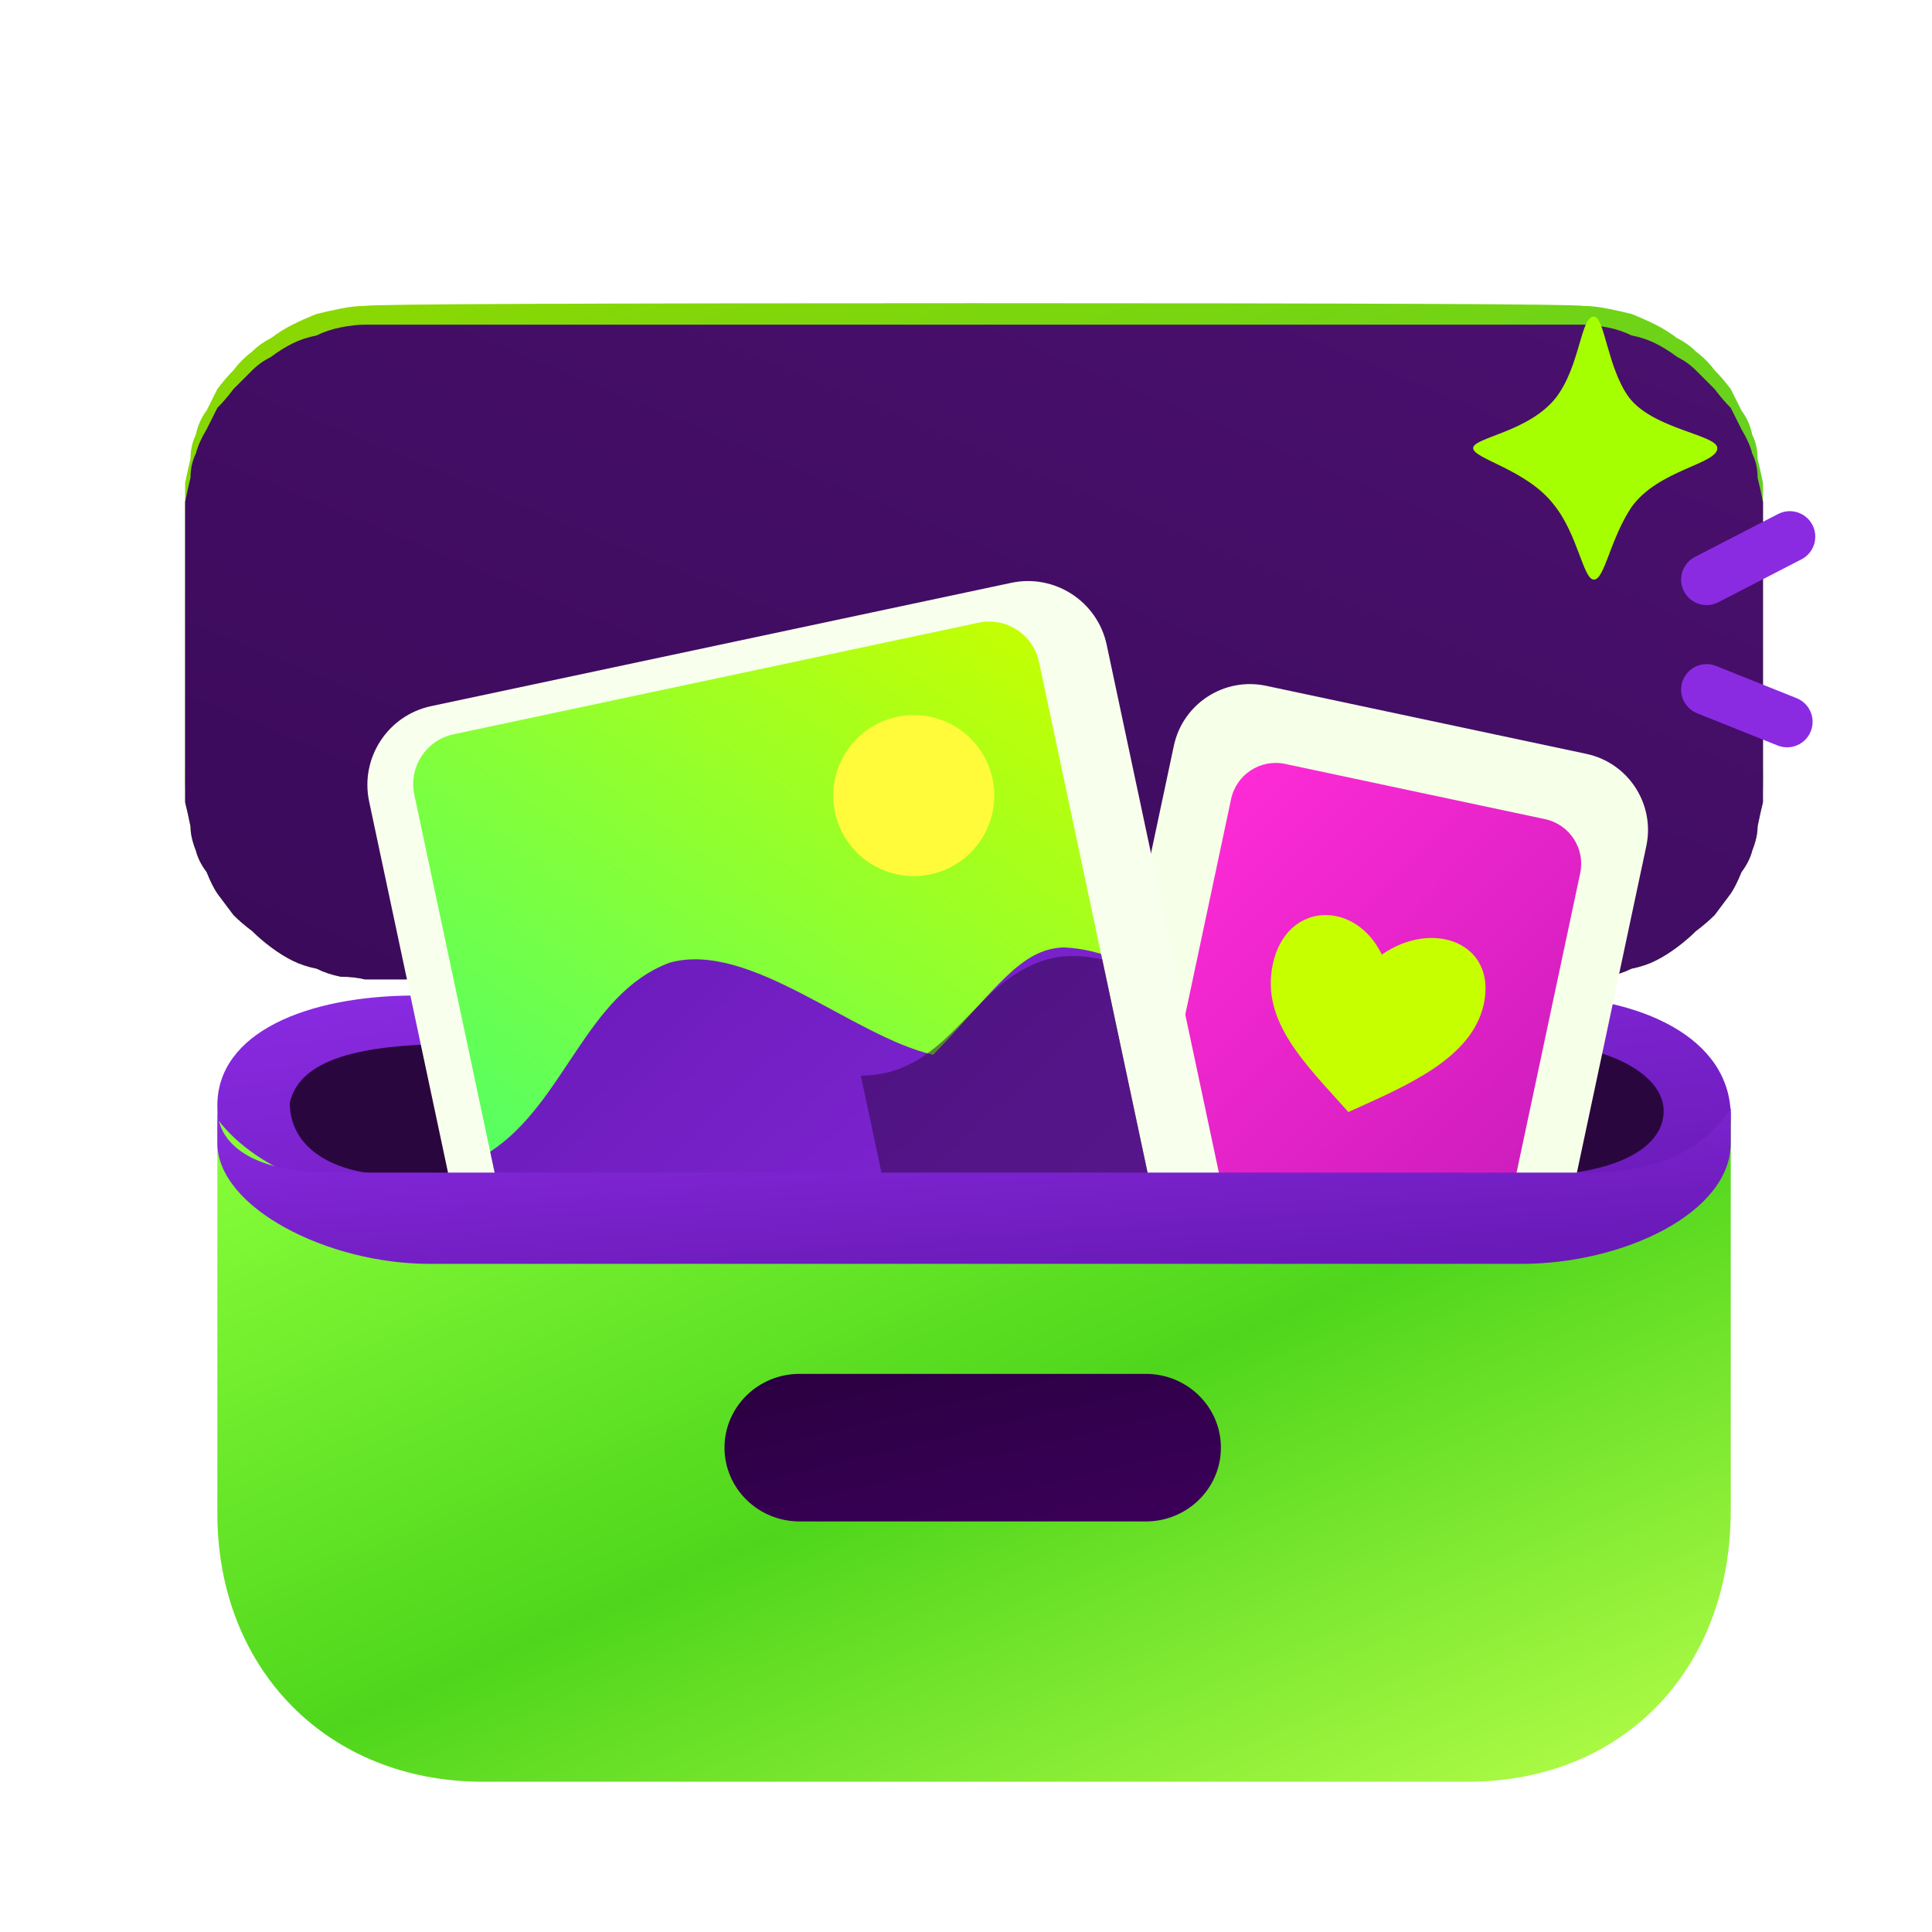
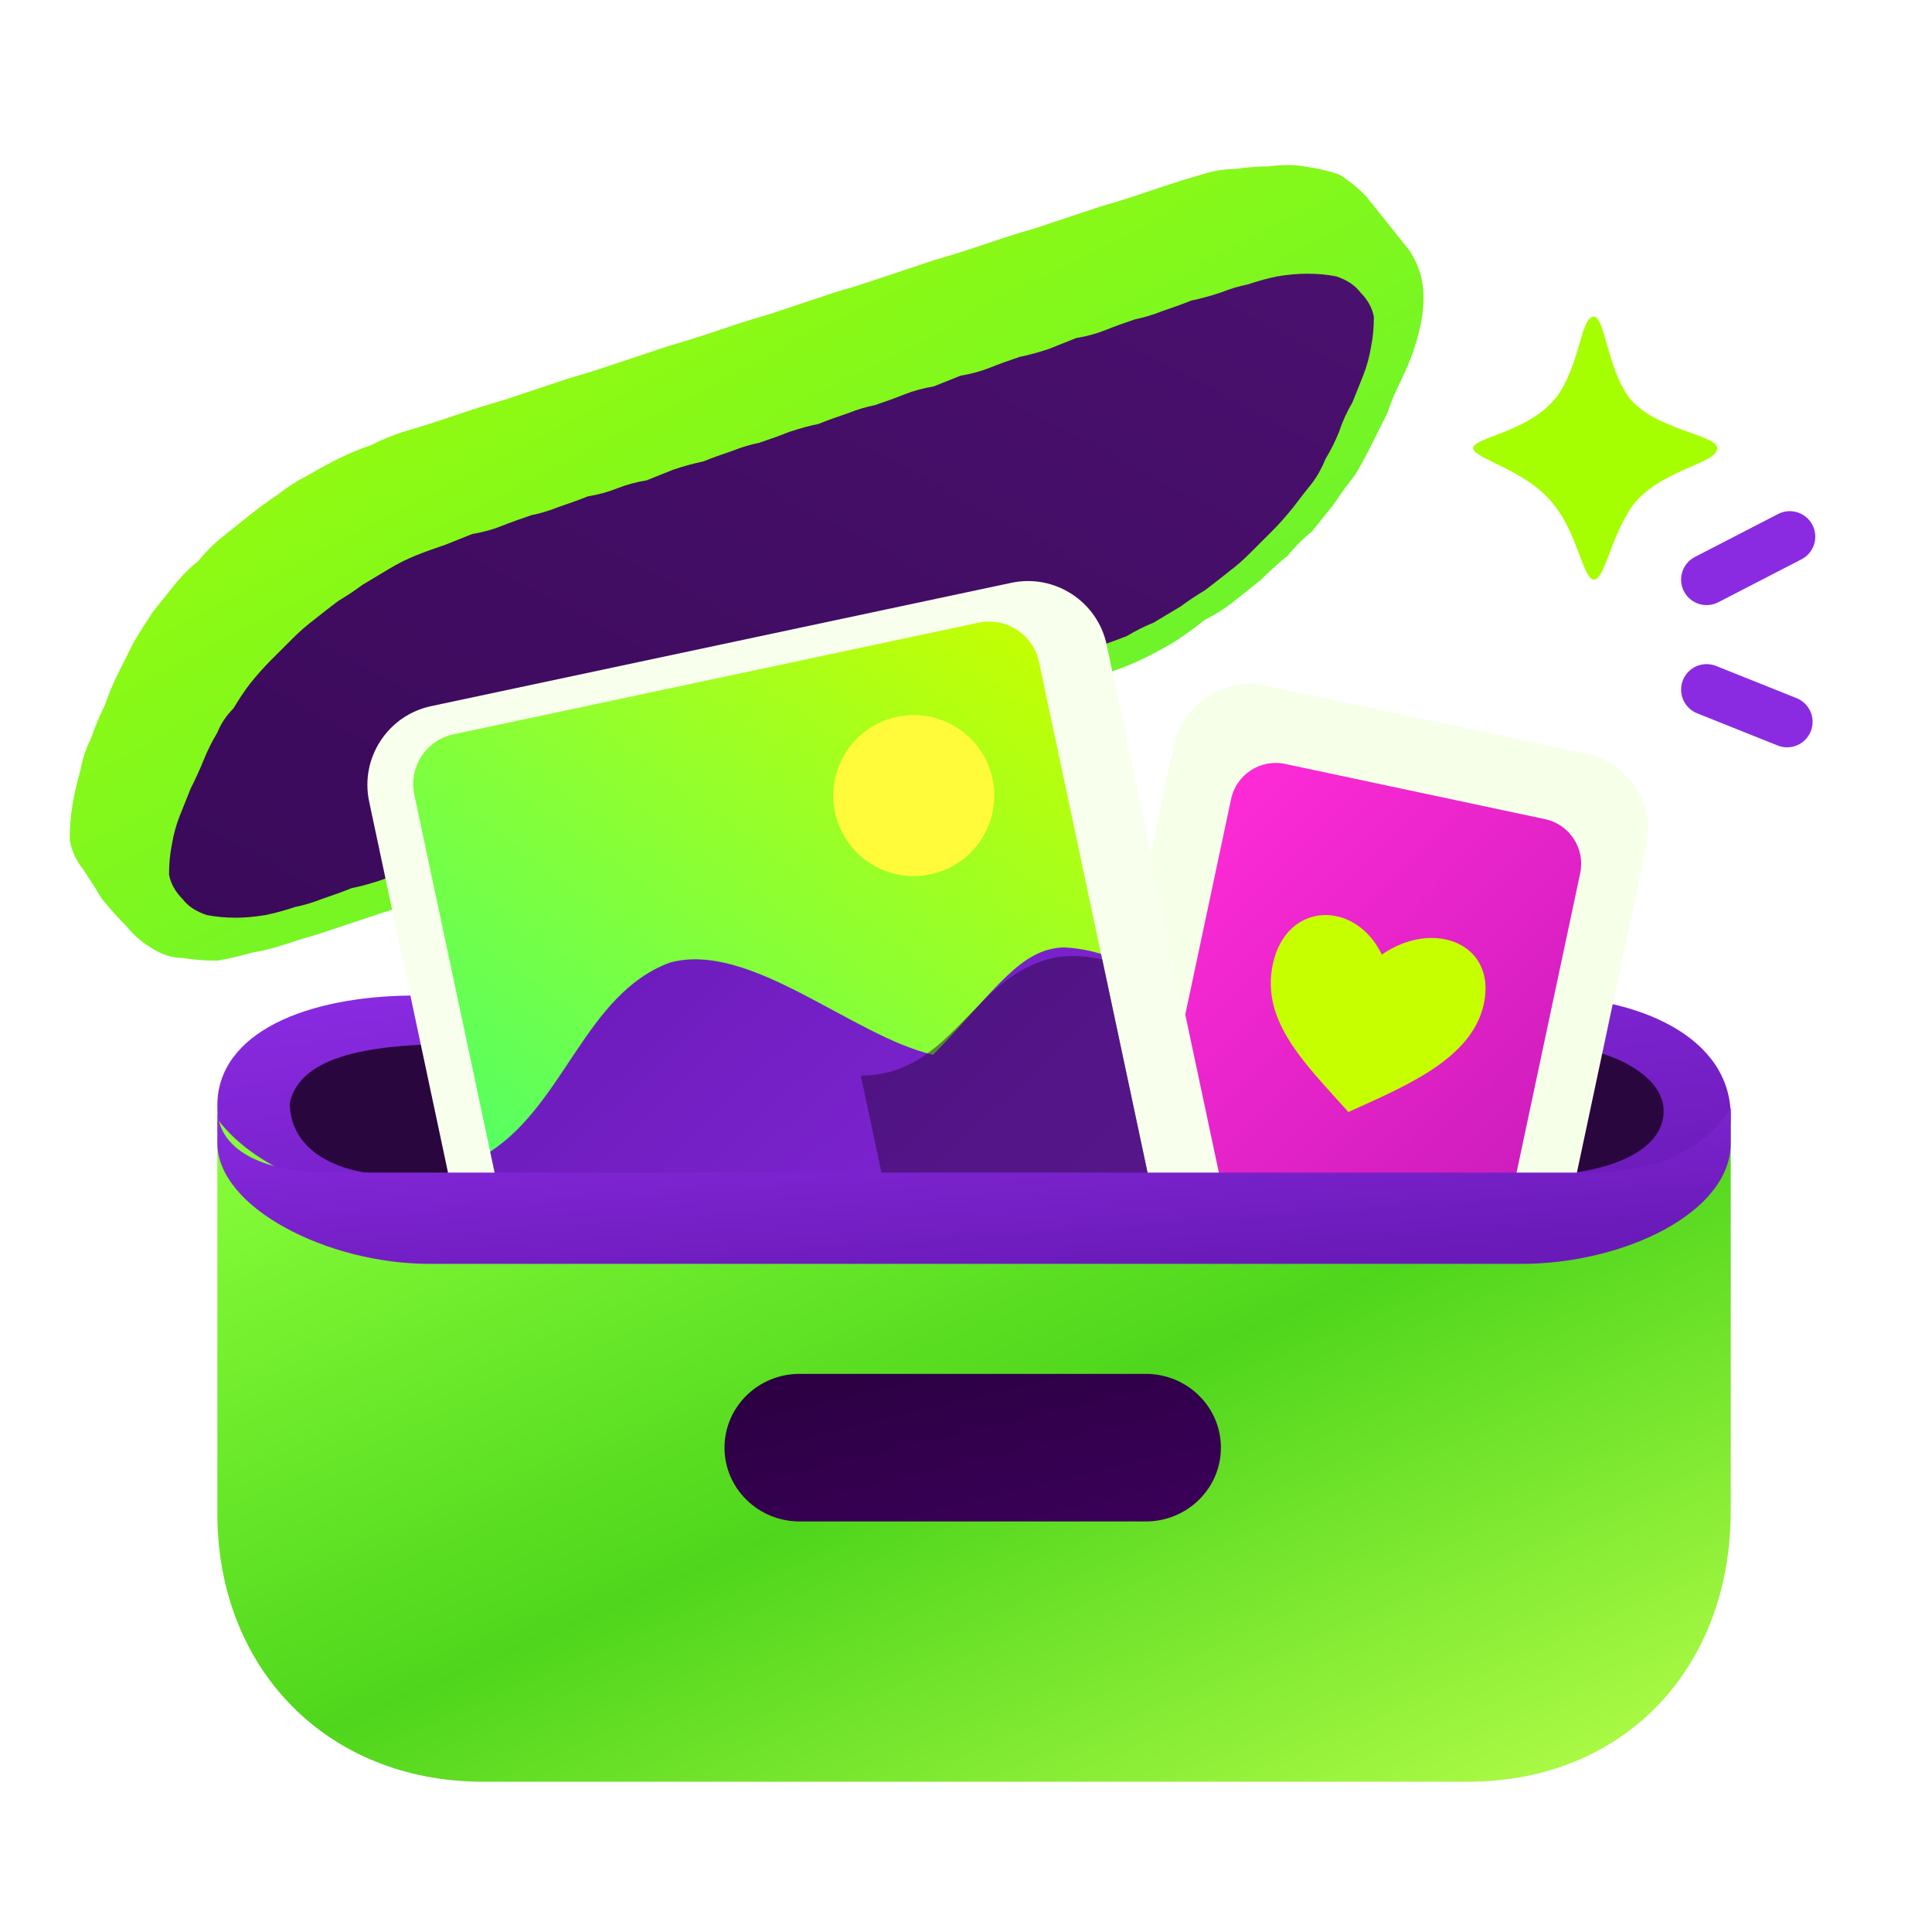
<svg xmlns="http://www.w3.org/2000/svg" viewBox="260 155 720 720" role="img" aria-label="Schuhkarton logo">
  <defs>
    <linearGradient id="sk-lidTop" x1="0" y1="0" x2="0.9" y2="1">
      <stop stop-color="#a6ff00" />
      <stop offset="1" stop-color="#5af03a" />
    </linearGradient>
    <linearGradient id="sk-lidInside" x1="0" y1="1" x2="1" y2="0">
      <stop stop-color="#3a0a5a" />
      <stop offset="1" stop-color="#4a106e" />
    </linearGradient>
    <linearGradient id="sk-rim" x1="0" y1="0" x2="0.7" y2="1">
      <stop stop-color="#8a2be2" />
      <stop offset="1" stop-color="#6a1ab8" />
    </linearGradient>
    <linearGradient id="sk-box" x1="0" y1="0" x2="1" y2="1">
      <stop stop-color="#8aff3a" />
      <stop offset="0.5" stop-color="#4fd61c" />
      <stop offset="1" stop-color="#b8ff4a" />
    </linearGradient>
    <linearGradient id="sk-slot" x1="0" y1="0" x2="0.8" y2="1">
      <stop stop-color="#2a0040" />
      <stop offset="1" stop-color="#3a0058" />
    </linearGradient>
    <linearGradient id="sk-sky" x1="0" y1="1" x2="1" y2="0">
      <stop stop-color="#3aff7a" />
      <stop offset="1" stop-color="#c6ff00" />
    </linearGradient>
    <linearGradient id="sk-mountains" x1="0" y1="0" x2="1" y2="1">
      <stop stop-color="#6a1ab8" />
      <stop offset="1" stop-color="#8a2be2" />
    </linearGradient>
    <linearGradient id="sk-heartBg" x1="0" y1="0" x2="1" y2="1">
      <stop stop-color="#ff2bd6" />
      <stop offset="1" stop-color="#c41ab8" />
    </linearGradient>
    <clipPath id="sk-scene">
      <rect x="429" y="405" width="238" height="260" rx="19" />
    </clipPath>
    <clipPath id="sk-inbox">
      <rect x="260" y="155" width="720" height="640" />
    </clipPath>
  </defs>
+   <g class="lid">
+     <path fill="url(#sk-lidTop)" d="M777 309Q774 315 771 321Q768 327 765 332Q761 337 757 343Q753 348 749 353Q744 357 740 362Q735 366 730 371Q725 375 720 379Q715 383 709 386Q704 390 698 394Q693 397 687 400Q681 403 675 405Q669 408 663 410Q657 412 651 414Q645 416 639 418Q632 421 626 423Q620 425 614 427Q608 429 601 431Q595 433 589 435Q583 437 577 439Q571 441 564 443Q558 445 552 447Q546 449 540 451Q533 453 527 455Q521 457 515 459Q509 461 502 463Q496 465 490 467Q484 469 478 471Q471 473 465 475Q459 477 453 479Q447 481 441 483Q434 485 428 487Q422 489 416 491Q410 493 403 495Q397 497 391 499Q385 501 379 503Q372 505 366 507Q360 509 354 510Q347 512 341 513Q334 513 328 512Q322 512 316 508Q311 505 307 500Q302 495 298 490Q295 485 291 479Q287 474 286 468Q286 461 287 455Q288 449 290 442Q291 436 294 430Q296 424 299 418Q301 412 304 406Q307 400 310 394Q313 389 317 383Q321 378 325 373Q329 368 334 364Q338 359 343 355Q348 351 353 347Q358 343 364 339Q369 335 375 332Q380 329 386 326Q392 323 398 321Q404 318 410 316Q417 314 423 312Q429 310 435 308Q441 306 448 304Q454 302 460 300Q466 298 472 296Q479 294 485 292Q491 290 497 288Q503 286 509 284Q516 282 522 280Q528 278 534 276Q540 274 547 272Q553 270 559 268Q565 266 571 264Q578 262 584 260Q590 258 596 256Q602 254 608 252Q615 250 621 248Q627 246 633 244Q639 242 646 240Q652 238 658 236Q664 234 670 232Q677 230 683 228Q689 226 695 224Q701 222 708 220Q714 218 720 218Q727 217 733 217Q740 216 746 217Q753 218 759 220Q764 223 769 228Q773 233 777 238Q781 243 785 248Q789 254 790 260Q791 266 790 273Q789 279 787 285Q785 291 782 297Q779 303 777 309Z" />
+     <path fill="url(#sk-lidInside)" d="M759 316Q757 321 754 326Q752 331 749 335Q745 340 742 344Q738 349 734 353Q730 357 726 361Q722 365 718 368Q713 372 709 375Q704 378 700 381Q695 384 690 387Q685 389 680 392Q675 394 669 396Q664 398 659 400Q653 401 648 403Q643 405 637 407Q632 408 627 410Q621 412 616 413Q610 415 605 417Q600 419 594 420Q589 422 584 424Q578 426 573 427Q568 429 562 431Q557 433 552 434Q546 436 541 438Q536 440 530 441Q525 443 519 445Q514 447 509 448Q503 450 498 452Q493 453 487 455Q482 457 477 459Q471 460 466 462Q461 464 455 466Q450 467 445 469Q439 471 434 473Q428 474 423 476Q418 478 412 480Q407 481 402 483Q396 485 391 486Q386 488 380 490Q375 492 370 493Q364 495 359 496Q353 497 348 497Q342 497 337 496Q331 494 328 490Q324 486 323 481Q323 475 324 470Q325 464 327 459Q329 454 331 449Q334 443 336 438Q338 433 341 428Q343 423 347 419Q350 414 353 410Q357 405 361 401Q365 397 369 393Q373 389 377 386Q382 382 386 379Q391 376 395 373Q400 370 405 367Q410 364 415 362Q420 360 426 358Q431 356 436 354Q442 353 447 351Q452 349 458 347Q463 346 468 344Q474 342 479 340Q485 339 490 337Q495 335 501 334Q506 332 511 330Q517 328 522 327Q527 325 533 323Q538 321 543 320Q549 318 554 316Q560 314 565 313Q570 311 576 309Q581 307 586 306Q592 304 597 302Q602 300 608 299Q613 297 618 295Q624 294 629 292Q634 290 640 288Q645 287 651 285Q656 283 661 281Q667 280 672 278Q677 276 683 274Q688 273 693 271Q699 269 704 267Q709 266 715 264Q720 262 725 261Q731 259 736 258Q742 257 747 257Q753 257 758 258Q764 260 767 264Q771 268 772 273Q772 279 771 284Q770 290 768 295Q766 300 764 305Q761 310 759 316Z" />
+   </g>
  <path fill="url(#sk-rim)" d="M341 567C341 540 374 526 415 526H831C872 526 905 542 905 571C905 598 870 626 823 626H423C376 626 341 599 341 567Z" />
  <path fill="#2a063e" d="M368 566C372 548 399 544 432 544H833C858 544 880 555 880 569C880 583 862 592 835 593H406C381 592 368 581 368 566Z" />
-   <g class="lid">
-     <g fill="url(#sk-lidTop)">
-       <path d="M329 391Q329 442 329 446Q330 451 331 456Q331 460 333 465Q334 469 337 473Q339 477 341 481Q344 485 347 488Q350 492 354 495Q357 498 361 501Q365 503 369 505Q373 507 378 509Q382 510 387 511Q392 512 396 512Q401 513 623 513Q845 513 850 512Q854 512 859 511Q864 510 868 509Q873 507 877 505Q881 503 885 501Q889 498 892 495Q896 492 899 488Q902 485 905 481Q907 477 909 473Q912 469 913 465Q915 460 915 456Q916 451 917 446Q917 442 917 391Q917 339 917 335Q916 330 915 326Q915 321 913 317Q912 312 909 308Q907 304 905 300Q902 296 899 293Q896 289 892 286Q889 283 885 281Q881 278 877 276Q873 274 868 272Q864 271 859 270Q854 269 850 269Q845 268 623 268Q401 268 396 269Q392 269 387 270Q382 271 378 272Q373 274 369 276Q365 278 361 281Q357 283 354 286Q350 289 347 293Q344 296 341 300Q339 304 337 308Q334 312 333 317Q331 321 331 326Q330 330 329 335Q329 339 329 391Z" />
-       <path d="M329 398Q329 449 329 454Q330 458 331 463Q331 467 333 472Q334 476 337 480Q339 485 341 488Q344 492 347 496Q350 499 354 502Q357 505 361 508Q365 511 369 513Q373 515 378 516Q382 518 387 519Q392 519 396 520Q401 520 623 520Q845 520 850 520Q854 519 859 519Q864 518 868 516Q873 515 877 513Q881 511 885 508Q889 505 892 502Q896 499 899 496Q902 492 905 488Q907 485 909 480Q912 476 913 472Q915 467 915 463Q916 458 917 454Q917 449 917 398Q917 347 917 342Q916 337 915 333Q915 328 913 324Q912 320 909 315Q907 311 905 307Q902 304 899 300Q896 297 892 293Q889 290 885 288Q881 285 877 283Q873 281 868 280Q864 278 859 277Q854 276 850 276Q845 276 623 276Q401 276 396 276Q392 276 387 277Q382 278 378 280Q373 281 369 283Q365 285 361 288Q357 290 354 293Q350 297 347 300Q344 304 341 307Q339 311 337 315Q334 320 333 324Q331 328 331 333Q330 337 329 342Q329 347 329 398Z" />
-       <path d="M329 442L917 442L917 449L329 449Z" />
-     </g>
-     <g fill="#000" opacity=".15">
-       <path d="M329 391Q329 442 329 446Q330 451 331 456Q331 460 333 465Q334 469 337 473Q339 477 341 481Q344 485 347 488Q350 492 354 495Q357 498 361 501Q365 503 369 505Q373 507 378 509Q382 510 387 511Q392 512 396 512Q401 513 623 513Q845 513 850 512Q854 512 859 511Q864 510 868 509Q873 507 877 505Q881 503 885 501Q889 498 892 495Q896 492 899 488Q902 485 905 481Q907 477 909 473Q912 469 913 465Q915 460 915 456Q916 451 917 446Q917 442 917 391Q917 339 917 335Q916 330 915 326Q915 321 913 317Q912 312 909 308Q907 304 905 300Q902 296 899 293Q896 289 892 286Q889 283 885 281Q881 278 877 276Q873 274 868 272Q864 271 859 270Q854 269 850 269Q845 268 623 268Q401 268 396 269Q392 269 387 270Q382 271 378 272Q373 274 369 276Q365 278 361 281Q357 283 354 286Q350 289 347 293Q344 296 341 300Q339 304 337 308Q334 312 333 317Q331 321 331 326Q330 330 329 335Q329 339 329 391Z" />
-       <path d="M329 398Q329 449 329 454Q330 458 331 463Q331 467 333 472Q334 476 337 480Q339 485 341 488Q344 492 347 496Q350 499 354 502Q357 505 361 508Q365 511 369 513Q373 515 378 516Q382 518 387 519Q392 519 396 520Q401 520 623 520Q845 520 850 520Q854 519 859 519Q864 518 868 516Q873 515 877 513Q881 511 885 508Q889 505 892 502Q896 499 899 496Q902 492 905 488Q907 485 909 480Q912 476 913 472Q915 467 915 463Q916 458 917 454Q917 449 917 398Q917 347 917 342Q916 337 915 333Q915 328 913 324Q912 320 909 315Q907 311 905 307Q902 304 899 300Q896 297 892 293Q889 290 885 288Q881 285 877 283Q873 281 868 280Q864 278 859 277Q854 276 850 276Q845 276 623 276Q401 276 396 276Q392 276 387 277Q382 278 378 280Q373 281 369 283Q365 285 361 288Q357 290 354 293Q350 297 347 300Q344 304 341 307Q339 311 337 315Q334 320 333 324Q331 328 331 333Q330 337 329 342Q329 347 329 398Z" />
-       <path d="M329 442L917 442L917 449L329 449Z" />
-     </g>
-     <path fill="url(#sk-lidInside)" d="M329 398Q329 449 329 454Q330 458 331 463Q331 467 333 472Q334 476 337 480Q339 485 341 488Q344 492 347 496Q350 499 354 502Q357 505 361 508Q365 511 369 513Q373 515 378 516Q382 518 387 519Q392 519 396 520Q401 520 623 520Q845 520 850 520Q854 519 859 519Q864 518 868 516Q873 515 877 513Q881 511 885 508Q889 505 892 502Q896 499 899 496Q902 492 905 488Q907 485 909 480Q912 476 913 472Q915 467 915 463Q916 458 917 454Q917 449 917 398Q917 347 917 342Q916 337 915 333Q915 328 913 324Q912 320 909 315Q907 311 905 307Q902 304 899 300Q896 297 892 293Q889 290 885 288Q881 285 877 283Q873 281 868 280Q864 278 859 277Q854 276 850 276Q845 276 623 276Q401 276 396 276Q392 276 387 277Q382 278 378 280Q373 281 369 283Q365 285 361 288Q357 290 354 293Q350 297 347 300Q344 304 341 307Q339 311 337 315Q334 320 333 324Q331 328 331 333Q330 337 329 342Q329 347 329 398Z" />
-   </g>
  <g clip-path="url(#sk-inbox)">
    <g class="p2">
      <g transform="rotate(12 771 515)">
        <rect x="682" y="421" width="180" height="255" rx="29" fill="#f6ffe8" />
        <rect x="707" y="448" width="133" height="208" rx="17" fill="url(#sk-heartBg)" />
        <path fill="#c6ff00" d="M774 510C760 492 735 498 735 522C735 544 755 556 774 570C793 556 815 541 815 520C815 497 790 493 774 510Z" />
      </g>
    </g>
    <g class="p1">
      <g transform="rotate(-12 551 507)">
        <rect x="412" y="393" width="281" height="307" rx="30" fill="#f8ffec" />
        <g clip-path="url(#sk-scene)">
          <rect x="429" y="405" width="238" height="260" rx="19" fill="url(#sk-sky)" />
          <circle cx="611" cy="463" r="30" fill="#fffb3a" />
          <path fill="url(#sk-mountains)" d="M429 560C460 548 476 510 509 505C540 503 570 546 598 559C626 540 638 527 654 530C681 537 696 564 712 572L712 678H429Z" />
          <path fill="#2a063e" opacity="0.5" d="M570 561C604 568 619 532 651 533C678 535 699 564 712 576V678H570Z" />
        </g>
      </g>
    </g>
  </g>
  <path fill="url(#sk-box)" d="M341 572C356 592 388 603 419 603H827C862 603 891 589 905 572V718C905 777 865 819 807 819H440C382 819 341 777 341 719Z" />
  <path fill="url(#sk-rim)" d="M341 568C341 583 357 592 383 592H855C881 591 896 582 905 568V581C905 607 865 626 827 626H420C382 626 341 605 341 581Z" />
  <rect x="530" y="667" width="185" height="55" rx="28" fill="url(#sk-slot)" />
  <path class="star" fill="#a6ff00" d="M854 273C858 273 859 292 867 303C876 315 900 317 900 322C900 328 878 330 868 344C860 356 858 371 854 371C850 371 848 354 839 343C829 330 809 326 809 322C809 318 830 316 840 303C849 291 849 273 854 273Z" />
  <path class="rays" d="M896 371L927 355M896 412L926 424" fill="none" stroke="#8a2be2" stroke-width="19" stroke-linecap="round" />
</svg>
